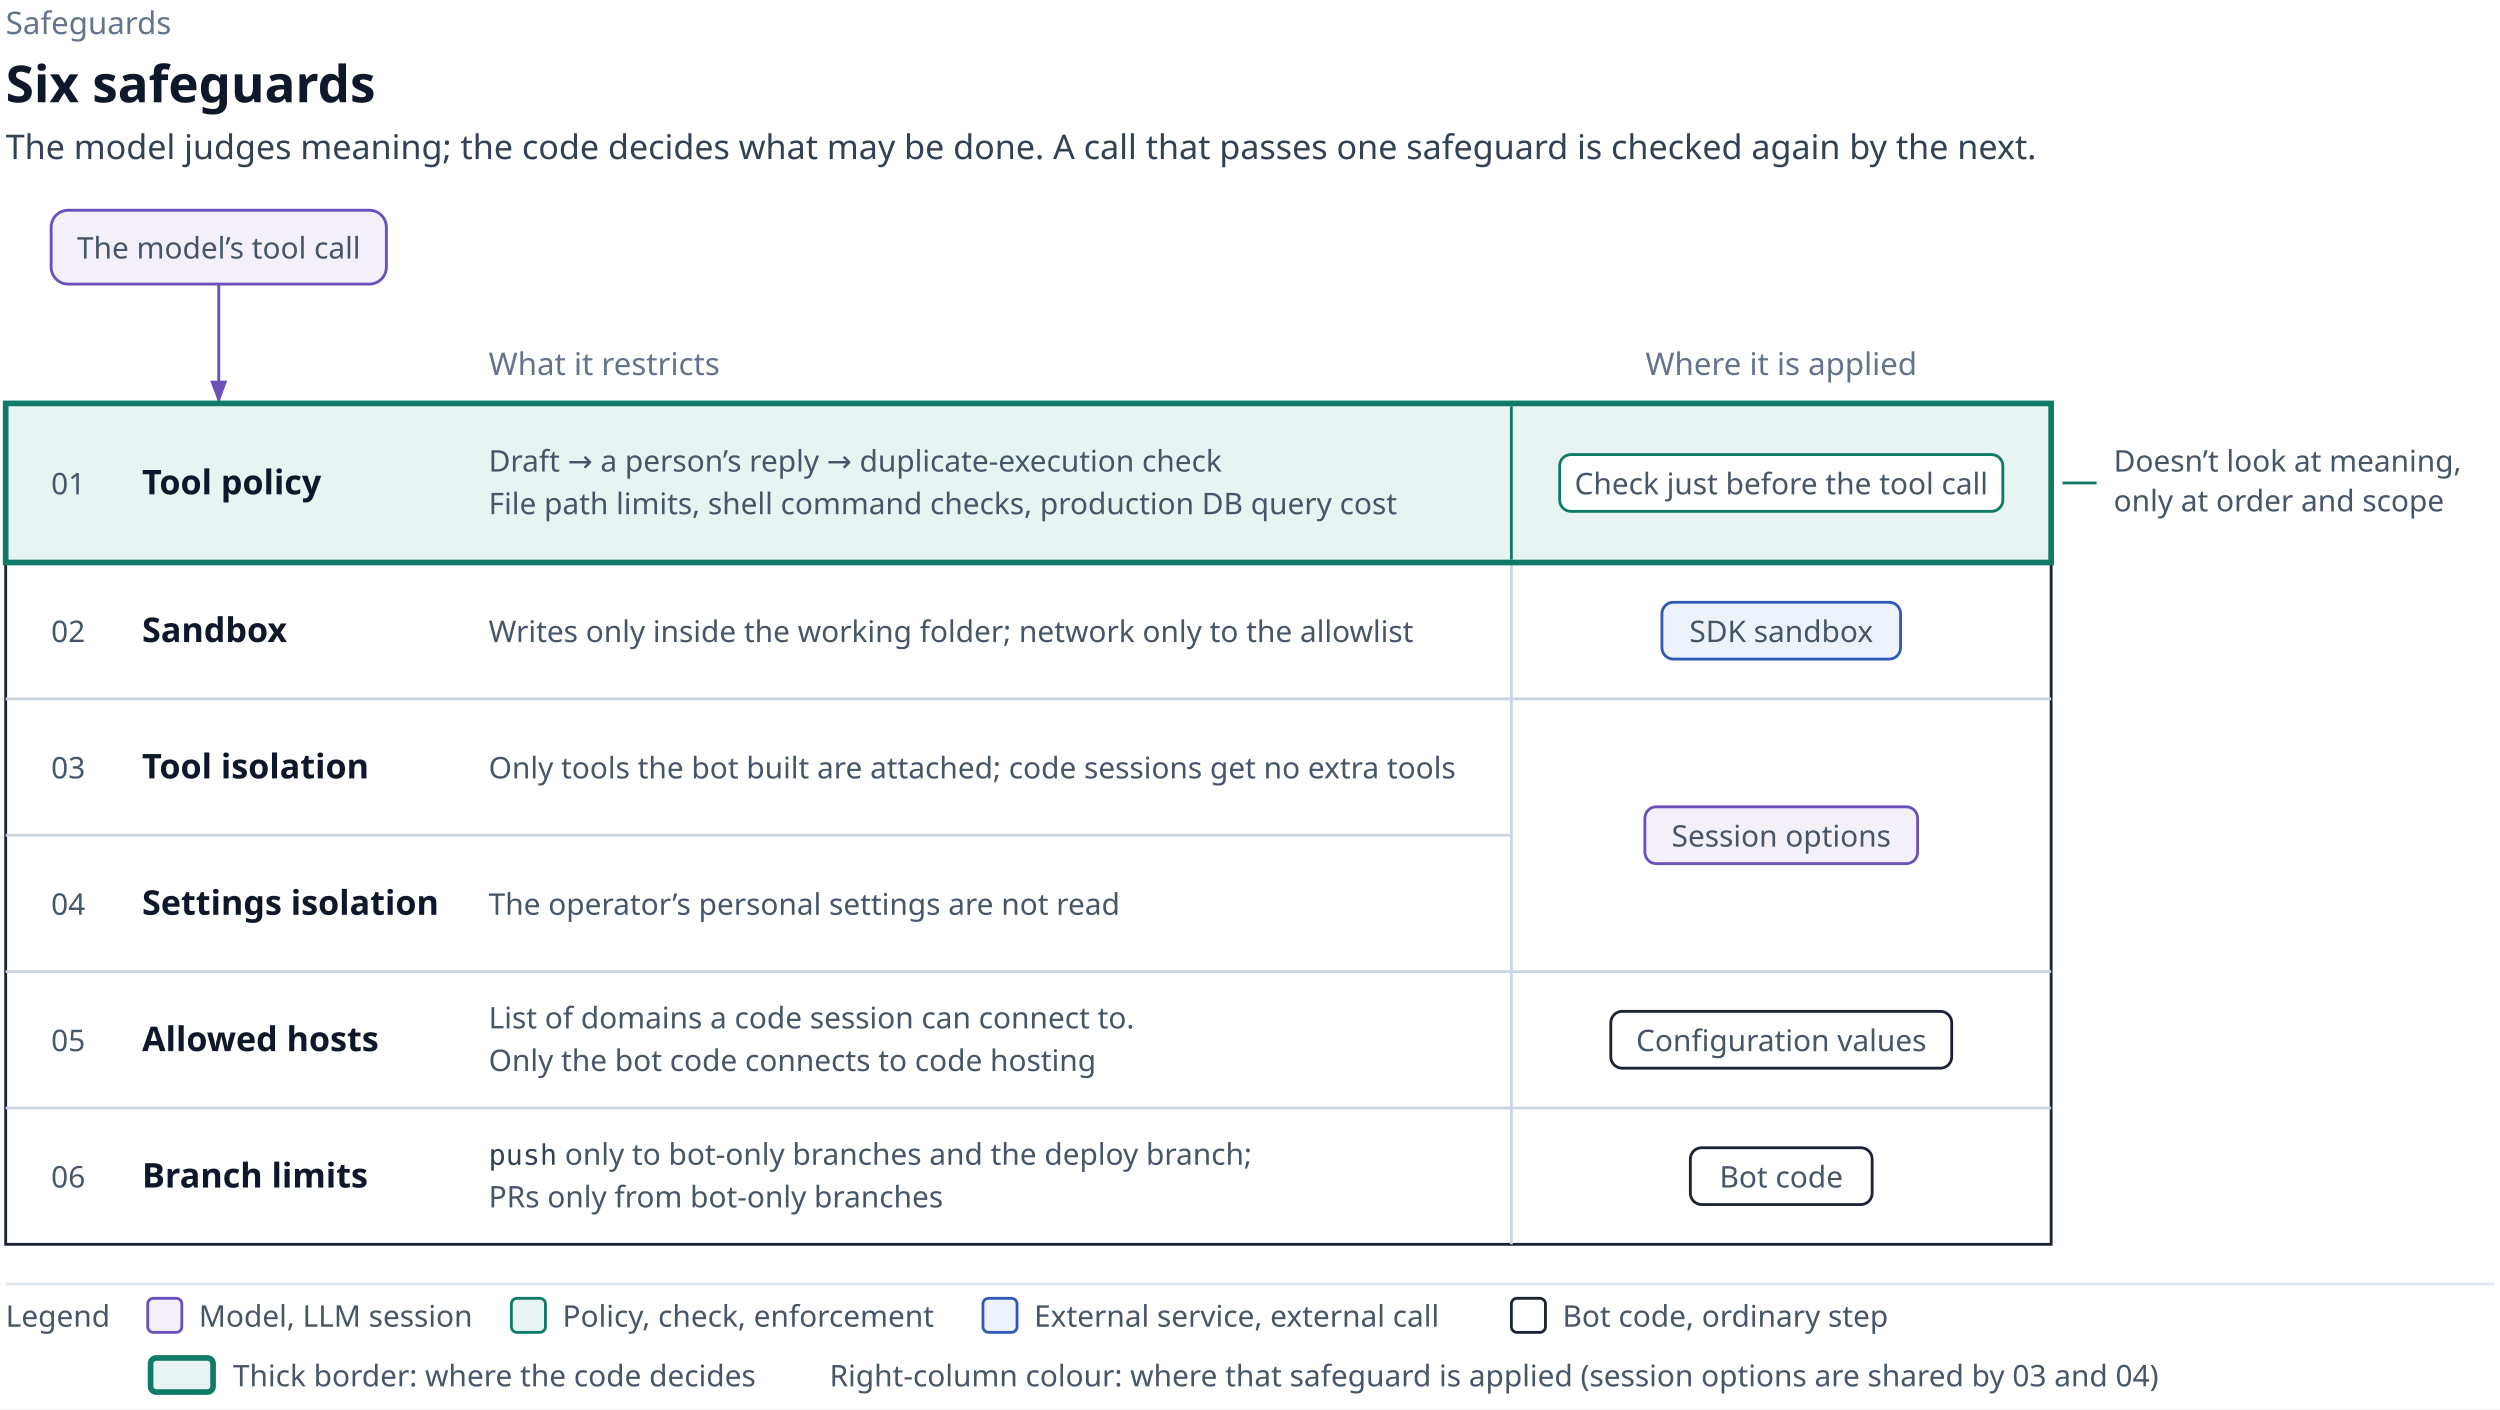
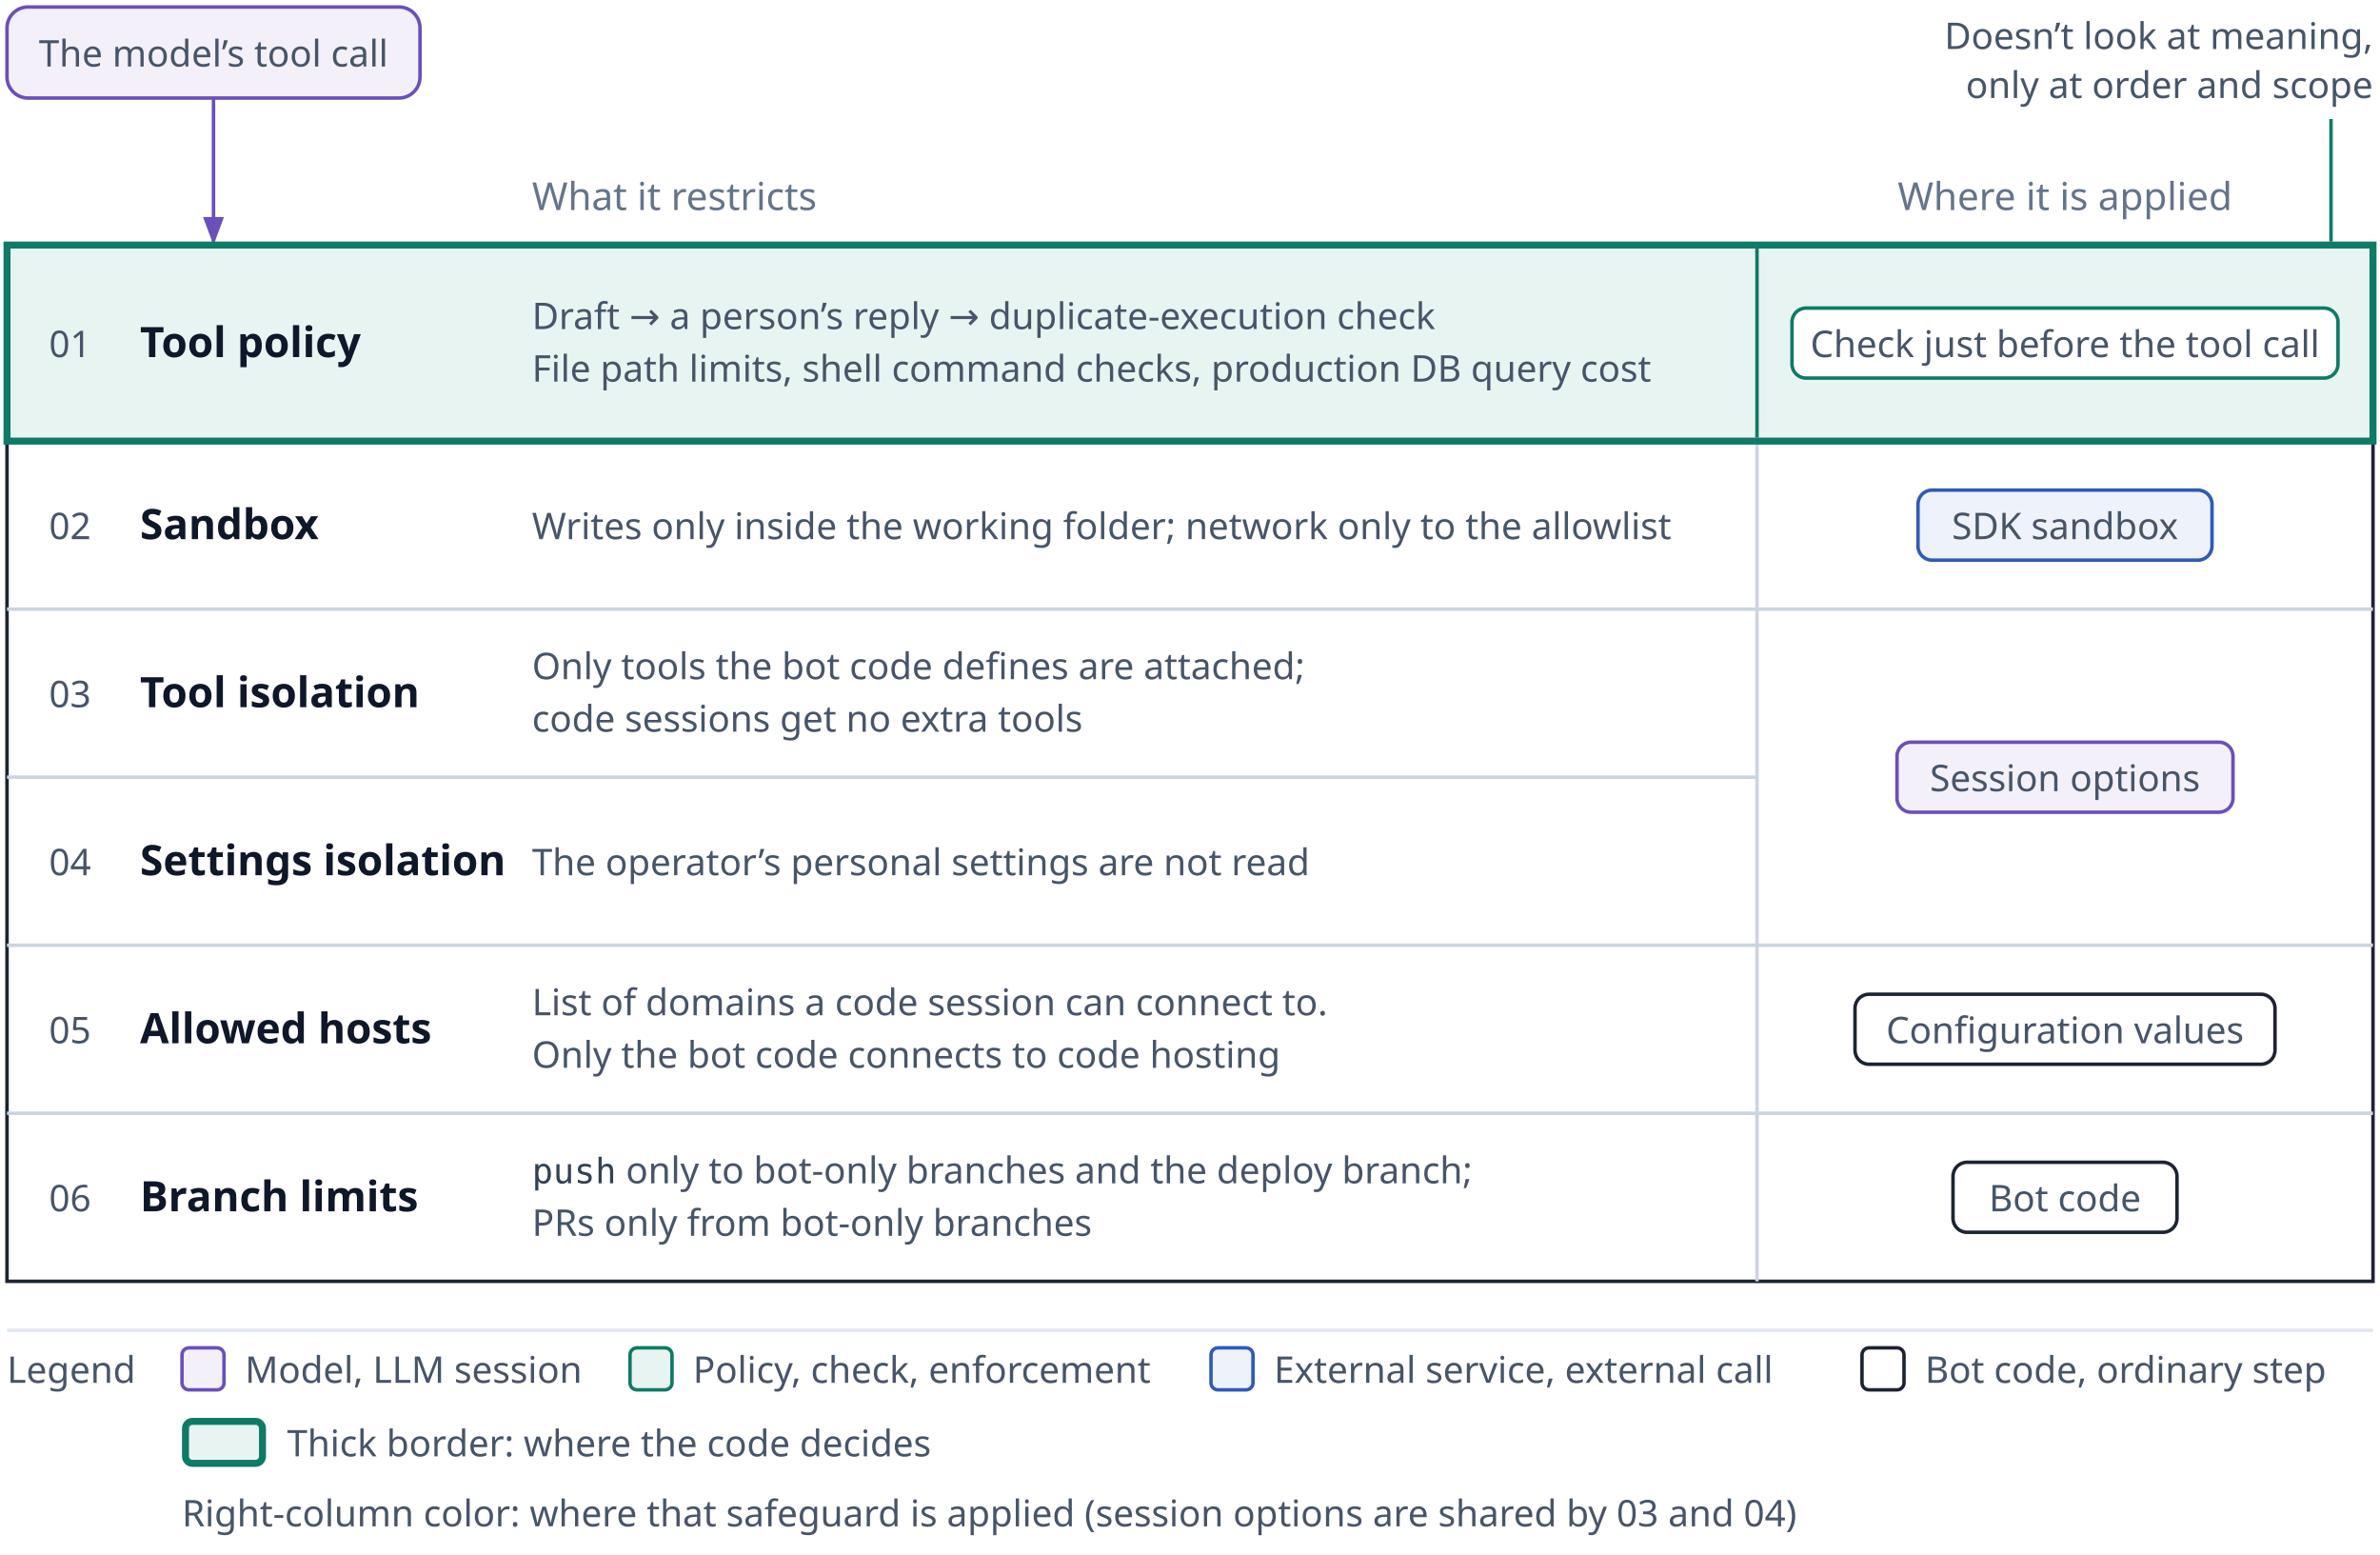
- <svg xmlns="http://www.w3.org/2000/svg" id="fig-ag-safeguards" viewBox="-2 -2 880 496" width="1760" height="992" role="img" aria-labelledby="fig-ag-safeguards-title fig-ag-safeguards-desc">
+ <svg xmlns="http://www.w3.org/2000/svg" id="fig-ag-safeguards" viewBox="-2 -2 680 444" width="1360" height="888" role="img" aria-labelledby="fig-ag-safeguards-title fig-ag-safeguards-desc">
  <defs>
    <marker id="fig-ag-safeguards-ah-model" markerWidth="8" markerHeight="6" refX="7" refY="3" orient="auto">
      <polygon points="0 0, 8 3, 0 6" fill="#6b4fbb" />
    </marker>
  </defs>
  <style>#fig-ag-safeguards text{font-family:'Pretendard',sans-serif}
- #fig-ag-safeguards .tt{font-size:18px;font-weight:700;fill:#0f172a}
- #fig-ag-safeguards .st{font-size:12px;font-weight:400;fill:#334155}
- #fig-ag-safeguards .hd{font-size:12px;font-weight:700;fill:#0f172a}
- #fig-ag-safeguards .hs{font-size:11px;font-weight:500;fill:#64748b}
#fig-ag-safeguards .nm{font-size:12px;font-weight:600;fill:#0f172a}
#fig-ag-safeguards .qt{font-size:11px;font-weight:600;fill:#0f172a}
- #fig-ag-safeguards .sb{font-size:11px;font-weight:400;fill:#475569}
+ #fig-ag-safeguards .hs{font-size:11px;font-weight:500;fill:#64748b}
#fig-ag-safeguards .ss{font-size:10.5px;font-weight:400;fill:#475569}
#fig-ag-safeguards .mn{font-family:'SF Mono',ui-monospace,Menlo,monospace;font-size:10px;font-weight:400;fill:#334155}
#fig-ag-safeguards .lb{font-size:10.5px;font-weight:500;fill:#475569}
- #fig-ag-safeguards .lg{font-size:10.5px;font-weight:500;fill:#475569}
- #fig-ag-safeguards .vl{font-size:11px;font-weight:600;fill:#334155}</style>
-   <rect x="-2" y="-2" width="880" height="496" fill="#ffffff" />
-   <text class="hs" x="0" y="10">Safeguards</text>
-   <text class="tt" x="0" y="34">Six safeguards</text>
-   <text class="st" x="0" y="54">The model judges meaning; the code decides what may be done. A call that passes one safeguard is checked again by the next.</text>
-   <rect x="16" y="72" width="118" height="26" rx="6" fill="#f3f0fa" stroke="#6b4fbb" stroke-width="1" />
-   <text class="lb" x="75" y="89" text-anchor="middle" fill="#5a3fa6">The model’s tool call</text>
-   <path d="M75,98 L75,139" fill="none" stroke="#6b4fbb" stroke-width="1" marker-end="url(#fig-ag-safeguards-ah-model)" />
-   <text class="hs" x="170" y="130">What it restricts</text>
-   <text class="hs" x="625" y="130" text-anchor="middle">Where it is applied</text>
-   <rect x="0" y="140" width="720" height="296" fill="#ffffff" stroke="#1c2433" stroke-width="1" />
-   <line x1="0" y1="244" x2="720" y2="244" stroke="#cbd5e1" stroke-width="1" />
-   <line x1="0" y1="292" x2="530" y2="292" stroke="#cbd5e1" stroke-width="1" />
-   <line x1="0" y1="340" x2="720" y2="340" stroke="#cbd5e1" stroke-width="1" />
-   <line x1="0" y1="388" x2="720" y2="388" stroke="#cbd5e1" stroke-width="1" />
-   <line x1="530" y1="196" x2="530" y2="436" stroke="#cbd5e1" stroke-width="1" />
-   <rect x="0" y="140" width="720" height="56" fill="#e8f4f1" stroke="#0f7a66" stroke-width="2" />
-   <line x1="530" y1="141" x2="530" y2="195" stroke="#0f7a66" stroke-width="1" />
-   <text class="lb" x="16" y="172">01</text>
-   <text class="nm" x="48" y="172" fill="#0b5e4f">Tool policy</text>
-   <text class="ss" x="170" y="164">Draft → a person’s reply → duplicate-execution check</text>
-   <text class="ss" x="170" y="179">File path limits, shell command checks, production DB query cost</text>
-   <text class="lb" x="16" y="224">02</text>
-   <text class="nm" x="48" y="224">Sandbox</text>
-   <text class="ss" x="170" y="224">Writes only inside the working folder; network only to the allowlist</text>
-   <text class="lb" x="16" y="272">03</text>
-   <text class="nm" x="48" y="272">Tool isolation</text>
-   <text class="ss" x="170" y="272">Only tools the bot built are attached; code sessions get no extra tools</text>
-   <text class="lb" x="16" y="320">04</text>
-   <text class="nm" x="48" y="320">Settings isolation</text>
-   <text class="ss" x="170" y="320">The operator’s personal settings are not read</text>
-   <text class="lb" x="16" y="368">05</text>
-   <text class="nm" x="48" y="368">Allowed hosts</text>
-   <text class="ss" x="170" y="360">List of domains a code session can connect to.</text>
-   <text class="ss" x="170" y="375">Only the bot code connects to code hosting</text>
-   <text class="lb" x="16" y="416">06</text>
-   <text class="nm" x="48" y="416">Branch limits</text>
-   <text class="ss" x="170" y="408">
+ #fig-ag-safeguards .lg{font-size:10.5px;font-weight:500;fill:#475569}</style>
+   <rect x="-2" y="-2" width="680" height="444" fill="#ffffff" />
+   <rect x="0" y="0" width="118" height="26" rx="6" fill="#f3f0fa" stroke="#6b4fbb" stroke-width="1" />
+   <text class="lb" x="59" y="17" text-anchor="middle" fill="#5a3fa6">The model’s tool call</text>
+   <path d="M59,26 L59,67" fill="none" stroke="#6b4fbb" stroke-width="1" marker-end="url(#fig-ag-safeguards-ah-model)" />
+   <text class="hs" x="150" y="58">What it restricts</text>
+   <text class="hs" x="588" y="58" text-anchor="middle">Where it is applied</text>
+   <text class="ss" x="676" y="12" text-anchor="end" fill="#0b5e4f">Doesn’t look at meaning,</text>
+   <text class="ss" x="676" y="26" text-anchor="end" fill="#0b5e4f">only at order and scope</text>
+   <line x1="664" y1="32" x2="664" y2="67" stroke="#0f7a66" stroke-width="1" />
+   <rect x="0" y="68" width="676" height="296" fill="#ffffff" stroke="#1c2433" stroke-width="1" />
+   <line x1="0" y1="172" x2="676" y2="172" stroke="#cbd5e1" stroke-width="1" />
+   <line x1="0" y1="220" x2="500" y2="220" stroke="#cbd5e1" stroke-width="1" />
+   <line x1="0" y1="268" x2="676" y2="268" stroke="#cbd5e1" stroke-width="1" />
+   <line x1="0" y1="316" x2="676" y2="316" stroke="#cbd5e1" stroke-width="1" />
+   <line x1="500" y1="124" x2="500" y2="364" stroke="#cbd5e1" stroke-width="1" />
+   <rect x="0" y="68" width="676" height="56" fill="#e8f4f1" stroke="#0f7a66" stroke-width="2" />
+   <line x1="500" y1="69" x2="500" y2="123" stroke="#0f7a66" stroke-width="1" />
+   <text class="lb" x="12" y="100">01</text>
+   <text class="nm" x="38" y="100" fill="#0b5e4f">Tool policy</text>
+   <text class="ss" x="150" y="92">Draft → a person’s reply → duplicate-execution check</text>
+   <text class="ss" x="150" y="107">File path limits, shell command checks, production DB query cost</text>
+   <text class="lb" x="12" y="152">02</text>
+   <text class="nm" x="38" y="152">Sandbox</text>
+   <text class="ss" x="150" y="152">Writes only inside the working folder; network only to the allowlist</text>
+   <text class="lb" x="12" y="200">03</text>
+   <text class="nm" x="38" y="200">Tool isolation</text>
+   <text class="ss" x="150" y="192">Only tools the bot code defines are attached;</text>
+   <text class="ss" x="150" y="207">code sessions get no extra tools</text>
+   <text class="lb" x="12" y="248">04</text>
+   <text class="nm" x="38" y="248">Settings isolation</text>
+   <text class="ss" x="150" y="248">The operator’s personal settings are not read</text>
+   <text class="lb" x="12" y="296">05</text>
+   <text class="nm" x="38" y="296">Allowed hosts</text>
+   <text class="ss" x="150" y="288">List of domains a code session can connect to.</text>
+   <text class="ss" x="150" y="303">Only the bot code connects to code hosting</text>
+   <text class="lb" x="12" y="344">06</text>
+   <text class="nm" x="38" y="344">Branch limits</text>
+   <text class="ss" x="150" y="336">
    <tspan class="mn">push</tspan> only to bot-only branches and the deploy branch;</text>
-   <text class="ss" x="170" y="423">PRs only from bot-only branches</text>
-   <rect x="547" y="158" width="156" height="20" rx="4" fill="#ffffff" stroke="#0f7a66" stroke-width="1" />
-   <text class="lb" x="625" y="172" text-anchor="middle" fill="#0b5e4f">Check just before the tool call</text>
-   <rect x="583" y="210" width="84" height="20" rx="4" fill="#eef3fb" stroke="#2f5bb7" stroke-width="1" />
-   <text class="lb" x="625" y="224" text-anchor="middle" fill="#244a99">SDK sandbox</text>
-   <rect x="577" y="282" width="96" height="20" rx="4" fill="#f3f0fa" stroke="#6b4fbb" stroke-width="1" />
-   <text class="lb" x="625" y="296" text-anchor="middle" fill="#5a3fa6">Session options</text>
-   <rect x="565" y="354" width="120" height="20" rx="4" fill="#ffffff" stroke="#1c2433" stroke-width="1" />
-   <text class="lb" x="625" y="368" text-anchor="middle" fill="#0f172a">Configuration values</text>
-   <rect x="593" y="402" width="64" height="20" rx="4" fill="#ffffff" stroke="#1c2433" stroke-width="1" />
-   <text class="lb" x="625" y="416" text-anchor="middle" fill="#0f172a">Bot code</text>
-   <line x1="724" y1="168" x2="736" y2="168" stroke="#0f7a66" stroke-width="1" />
-   <text class="ss" x="742" y="164" fill="#0b5e4f">Doesn’t look at meaning,</text>
-   <text class="ss" x="742" y="178" fill="#0b5e4f">only at order and scope</text>
-   <line x1="0" y1="450" x2="876" y2="450" stroke="#e2e8f0" stroke-width="1" />
-   <text class="lg" x="0" y="465">Legend</text>
-   <rect x="50" y="455" width="12" height="12" rx="2" fill="#f3f0fa" stroke="#6b4fbb" stroke-width="1" />
-   <text class="lg" x="68" y="465">Model, LLM session</text>
-   <rect x="178" y="455" width="12" height="12" rx="2" fill="#e8f4f1" stroke="#0f7a66" stroke-width="1" />
-   <text class="lg" x="196" y="465">Policy, check, enforcement</text>
-   <rect x="344" y="455" width="12" height="12" rx="2" fill="#eef3fb" stroke="#2f5bb7" stroke-width="1" />
-   <text class="lg" x="362" y="465">External service, external call</text>
-   <rect x="530" y="455" width="12" height="12" rx="2" fill="#ffffff" stroke="#1c2433" stroke-width="1" />
-   <text class="lg" x="548" y="465">Bot code, ordinary step</text>
-   <rect x="51" y="476" width="22" height="12" rx="2" fill="#e8f4f1" stroke="#0f7a66" stroke-width="2" />
-   <text class="lg" x="80" y="486">Thick border: where the code decides</text>
-   <text class="lg" x="290" y="486">Right-column colour: where that safeguard is applied (session options are shared by 03 and 04)</text>
+   <text class="ss" x="150" y="351">PRs only from bot-only branches</text>
+   <rect x="510" y="86" width="156" height="20" rx="4" fill="#ffffff" stroke="#0f7a66" stroke-width="1" />
+   <text class="lb" x="588" y="100" text-anchor="middle" fill="#0b5e4f">Check just before the tool call</text>
+   <rect x="546" y="138" width="84" height="20" rx="4" fill="#eef3fb" stroke="#2f5bb7" stroke-width="1" />
+   <text class="lb" x="588" y="152" text-anchor="middle" fill="#244a99">SDK sandbox</text>
+   <rect x="540" y="210" width="96" height="20" rx="4" fill="#f3f0fa" stroke="#6b4fbb" stroke-width="1" />
+   <text class="lb" x="588" y="224" text-anchor="middle" fill="#5a3fa6">Session options</text>
+   <rect x="528" y="282" width="120" height="20" rx="4" fill="#ffffff" stroke="#1c2433" stroke-width="1" />
+   <text class="lb" x="588" y="296" text-anchor="middle" fill="#0f172a">Configuration values</text>
+   <rect x="556" y="330" width="64" height="20" rx="4" fill="#ffffff" stroke="#1c2433" stroke-width="1" />
+   <text class="lb" x="588" y="344" text-anchor="middle" fill="#0f172a">Bot code</text>
+   <line x1="0" y1="378" x2="676" y2="378" stroke="#e2e8f0" stroke-width="1" />
+   <text class="lg" x="0" y="393">Legend</text>
+   <rect x="50" y="383" width="12" height="12" rx="2" fill="#f3f0fa" stroke="#6b4fbb" stroke-width="1" />
+   <text class="lg" x="68" y="393">Model, LLM session</text>
+   <rect x="178" y="383" width="12" height="12" rx="2" fill="#e8f4f1" stroke="#0f7a66" stroke-width="1" />
+   <text class="lg" x="196" y="393">Policy, check, enforcement</text>
+   <rect x="344" y="383" width="12" height="12" rx="2" fill="#eef3fb" stroke="#2f5bb7" stroke-width="1" />
+   <text class="lg" x="362" y="393">External service, external call</text>
+   <rect x="530" y="383" width="12" height="12" rx="2" fill="#ffffff" stroke="#1c2433" stroke-width="1" />
+   <text class="lg" x="548" y="393">Bot code, ordinary step</text>
+   <rect x="51" y="404" width="22" height="12" rx="2" fill="#e8f4f1" stroke="#0f7a66" stroke-width="2" />
+   <text class="lg" x="80" y="414">Thick border: where the code decides</text>
+   <text class="lg" x="50" y="434">Right-column color: where that safeguard is applied (session options are shared by 03 and 04)</text>
</svg>
